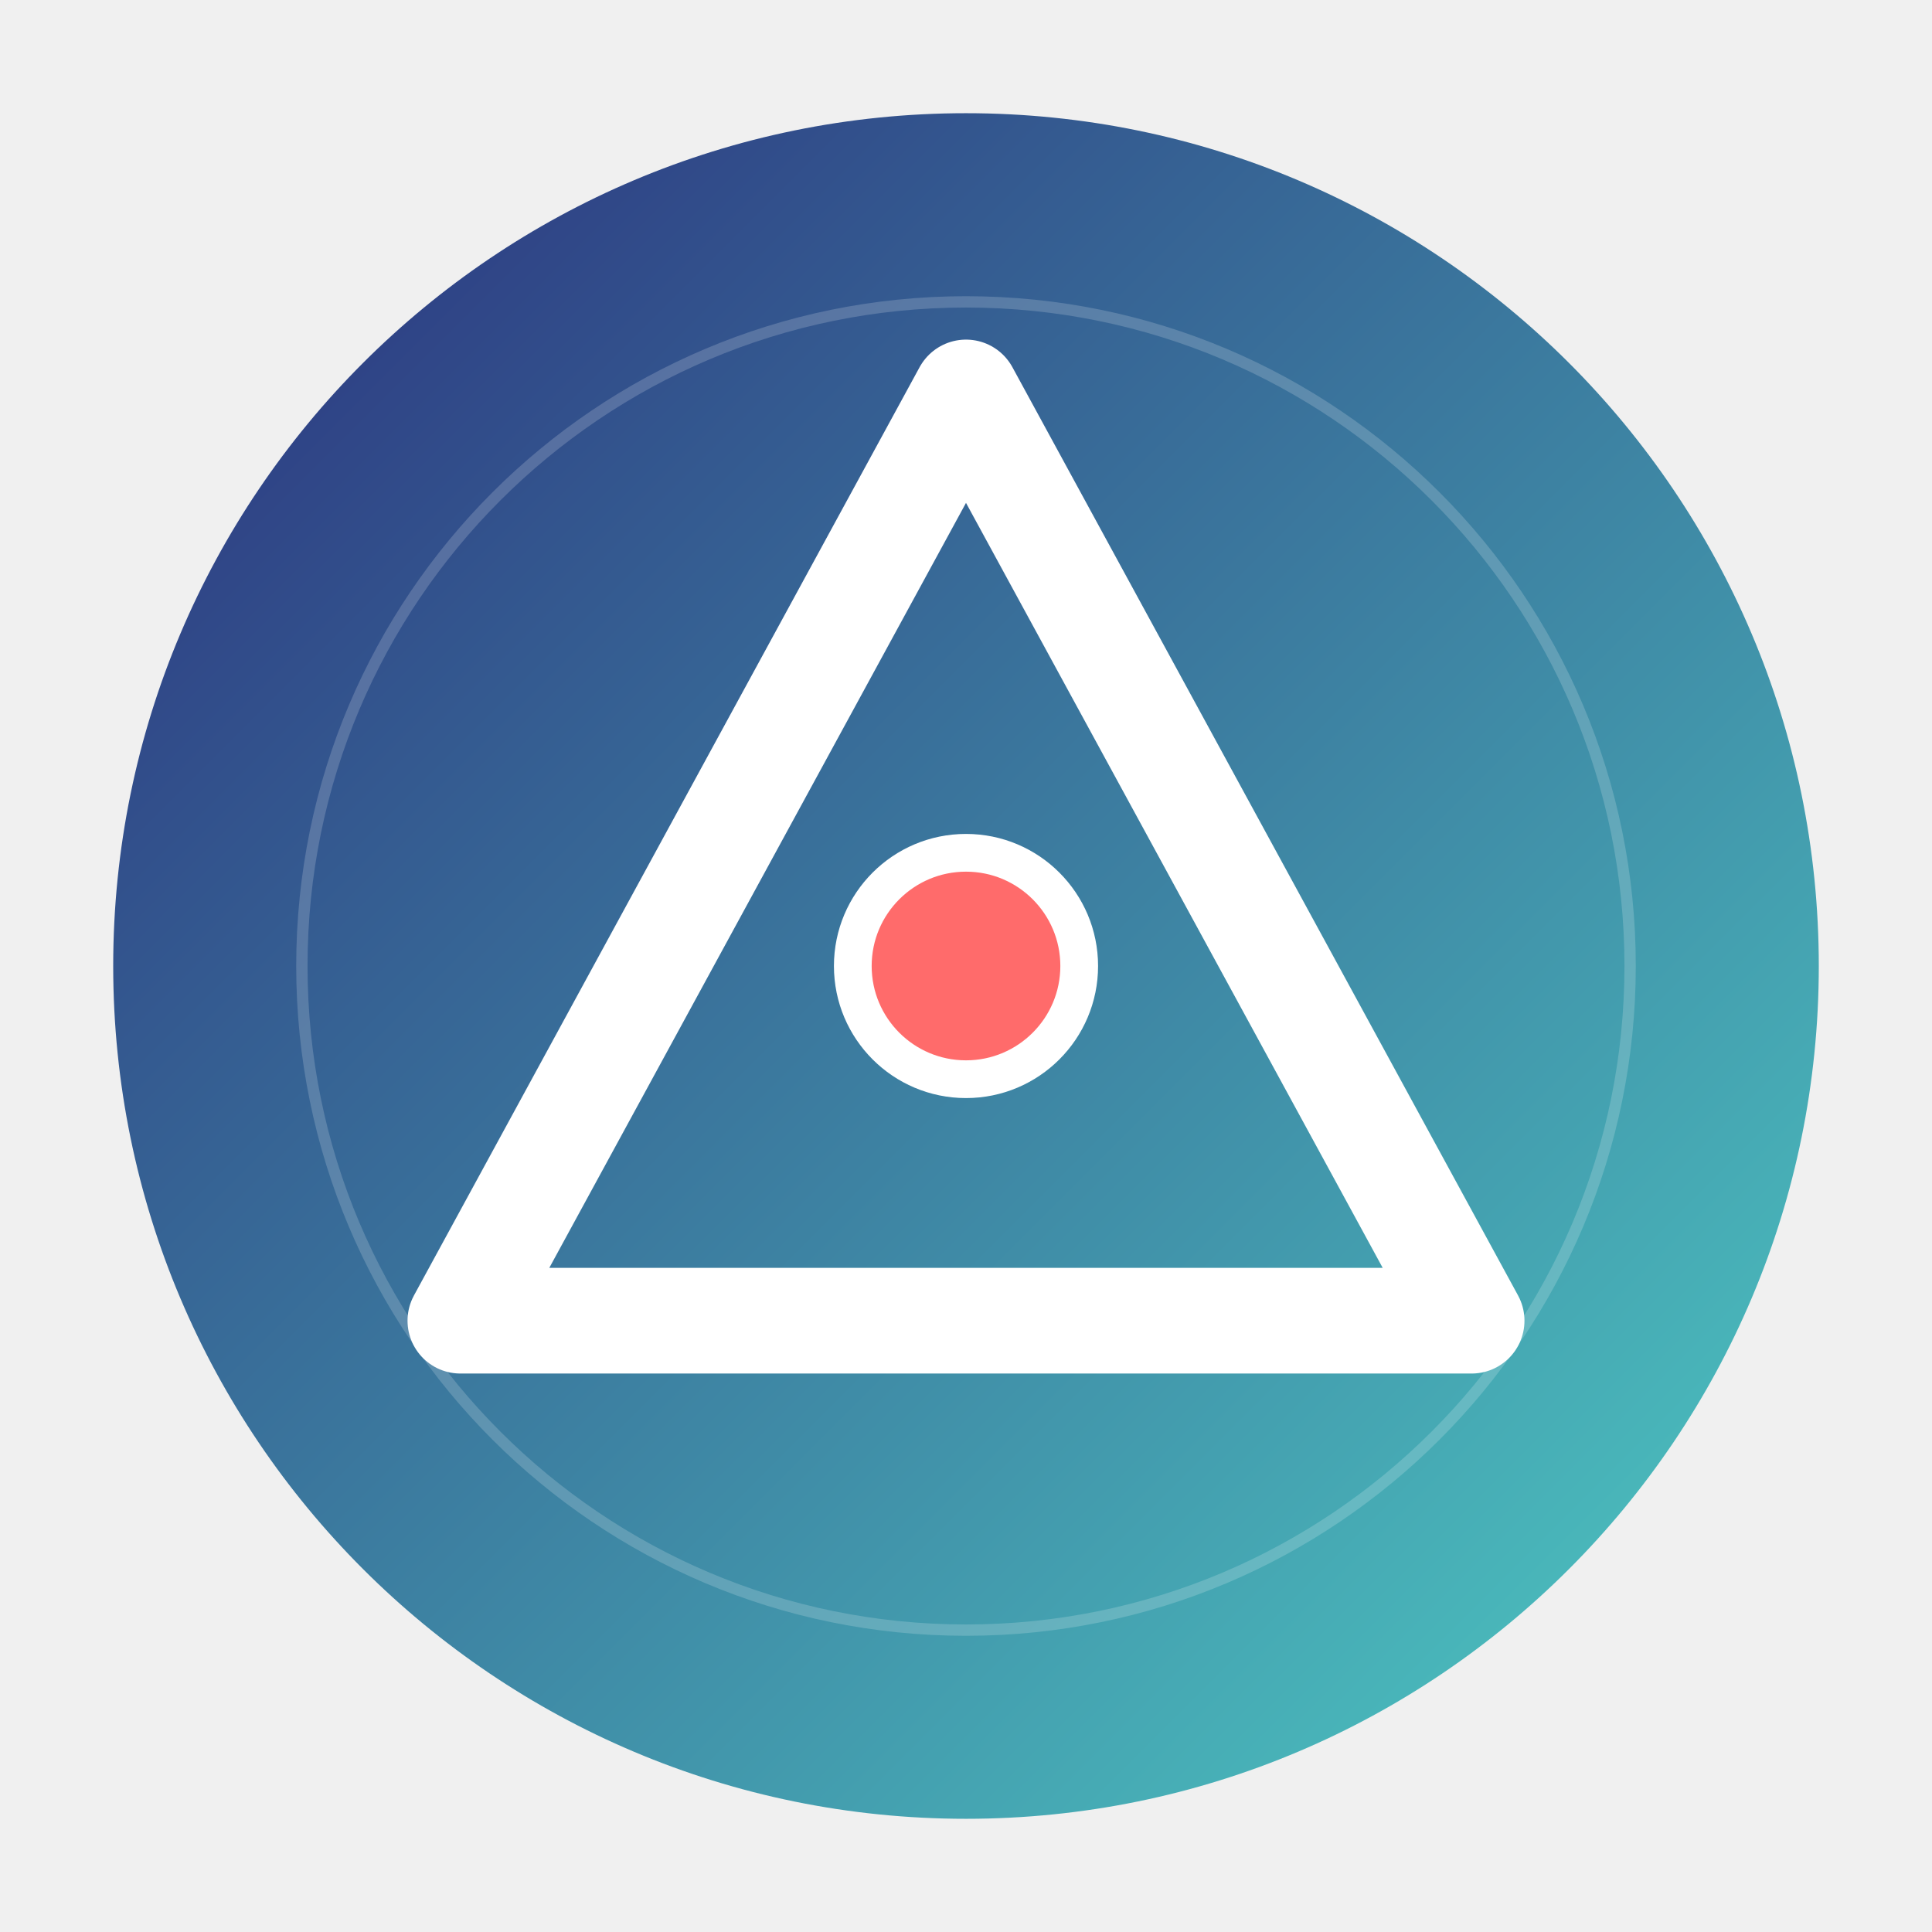
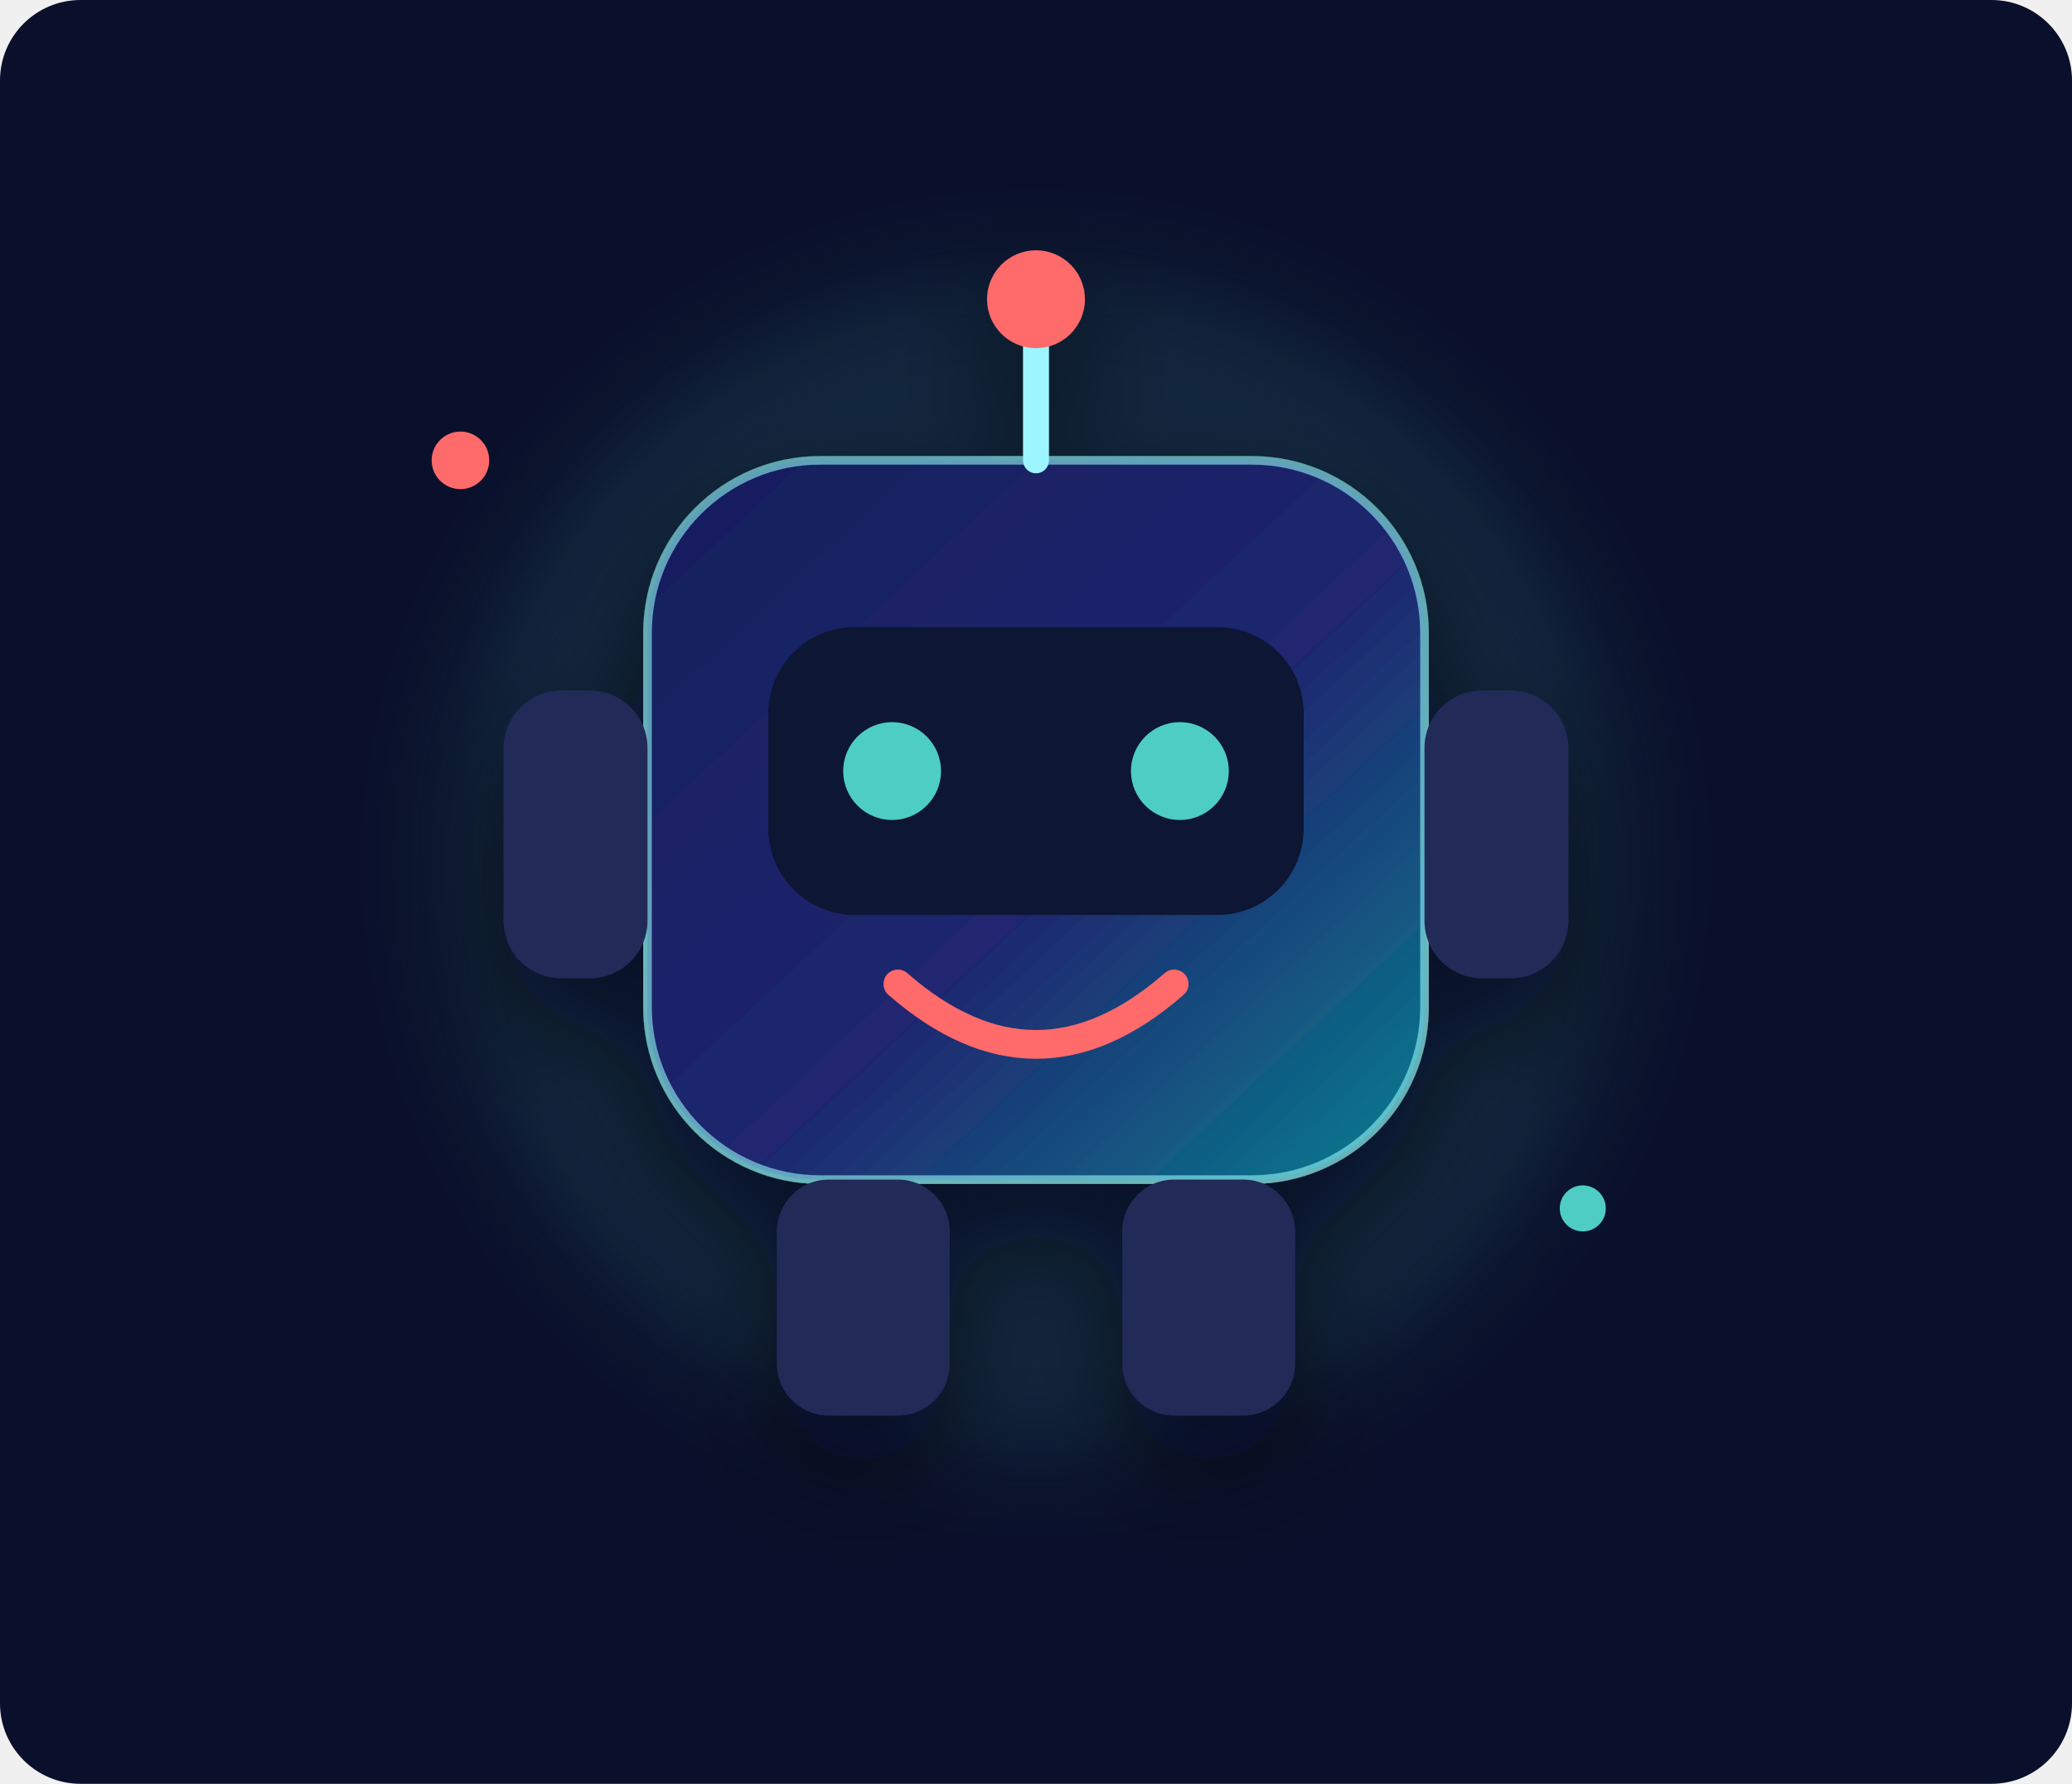
- <svg xmlns="http://www.w3.org/2000/svg" width="512" height="512" viewBox="0 0 512 512" role="img" aria-labelledby="title desc">
+ <svg xmlns="http://www.w3.org/2000/svg" width="720" height="620" viewBox="0 0 720 620" role="img" aria-labelledby="title desc">
  <defs>
-     <linearGradient id="g" x1="0" y1="0" x2="1" y2="1">
-       <stop offset="0" stop-color="#2A2D7C" />
-       <stop offset="1" stop-color="#4ECDC4" />
+     <linearGradient id="bg" x1="0" y1="0" x2="1" y2="1">
+       <stop stop-color="#10173b" />
+       <stop offset=".52" stop-color="#2A2D7C" />
+       <stop offset="1" stop-color="#087f91" />
    </linearGradient>
+     <linearGradient id="cyan" x1="0" y1="0" x2="1" y2="1">
+       <stop stop-color="#62F5F0" />
+       <stop offset=".55" stop-color="#28A9F6" />
+       <stop offset="1" stop-color="#8A65FF" />
+     </linearGradient>
+     <linearGradient id="coral" x1="0" y1="0" x2="1" y2="1">
+       <stop stop-color="#FF8A83" />
+       <stop offset="1" stop-color="#FF5D9E" />
+     </linearGradient>
+     <linearGradient id="screen" x1="0" y1="0" x2="1" y2="1">
+       <stop stop-color="#141E5B" />
+       <stop offset=".55" stop-color="#20266f" />
+       <stop offset="1" stop-color="#087f91" />
+     </linearGradient>
+     <linearGradient id="glass" x1="0" y1="0" x2="1" y2="1">
+       <stop stop-color="#A8F8FF" stop-opacity=".26" />
+       <stop offset="1" stop-color="#9A7BFF" stop-opacity=".08" />
+     </linearGradient>
+     <filter id="shadow" x="-40%" y="-40%" width="180%" height="190%">
+       <feDropShadow dx="0" dy="18" stdDeviation="18" flood-color="#020617" flood-opacity=".58" />
+     </filter>
+     <filter id="glow">
+       <feGaussianBlur stdDeviation="16" />
+     </filter>
+     <clipPath id="screenClip">
+       <rect x="95" y="88" width="460" height="300" rx="23" />
+     </clipPath>
  </defs>
-   <circle cx="256" cy="256" r="226" fill="url(#g)" />
-   <circle cx="256" cy="256" r="176" fill="none" stroke="#fff" stroke-opacity=".18" stroke-width="3" />
-   <path d="M256 104 L390 350 H122 Z" fill="none" stroke="#fff" stroke-width="28" stroke-linejoin="round" />
-   <circle cx="256" cy="256" r="30" fill="#FF6B6B" stroke="#fff" stroke-width="10" />
+   <rect width="720" height="620" rx="28" fill="#0A102B" />
+   <circle cx="360" cy="300" r="205" fill="#4ECDC4" opacity=".12" filter="url(#glow)" />
+   <g filter="url(#shadow)">
+     <rect x="225" y="160" width="270" height="250" rx="60" fill="url(#screen)" stroke="#91F5F8" stroke-opacity=".6" stroke-width="3" />
+     <rect x="267" y="218" width="186" height="100" rx="30" fill="#0B1233" />
+     <circle cx="310" cy="268" r="17" fill="#4ECDC4" />
+     <circle cx="410" cy="268" r="17" fill="#4ECDC4" />
+     <path d="M312 342q48 42 96 0" fill="none" stroke="#FF6B6B" stroke-width="10" stroke-linecap="round" />
+     <path d="M360 160v-45" stroke="#9DF6FF" stroke-width="9" stroke-linecap="round" />
+     <circle cx="360" cy="104" r="17" fill="#FF6B6B" />
+     <rect x="175" y="240" width="50" height="100" rx="20" fill="#202A58" />
+     <rect x="495" y="240" width="50" height="100" rx="20" fill="#202A58" />
+     <rect x="270" y="410" width="60" height="82" rx="18" fill="#202A58" />
+     <rect x="390" y="410" width="60" height="82" rx="18" fill="#202A58" />
+   </g>
+   <circle cx="160" cy="160" r="10" fill="#FF6B6B" />
+   <circle cx="550" cy="420" r="8" fill="#4ECDC4" />
</svg>
